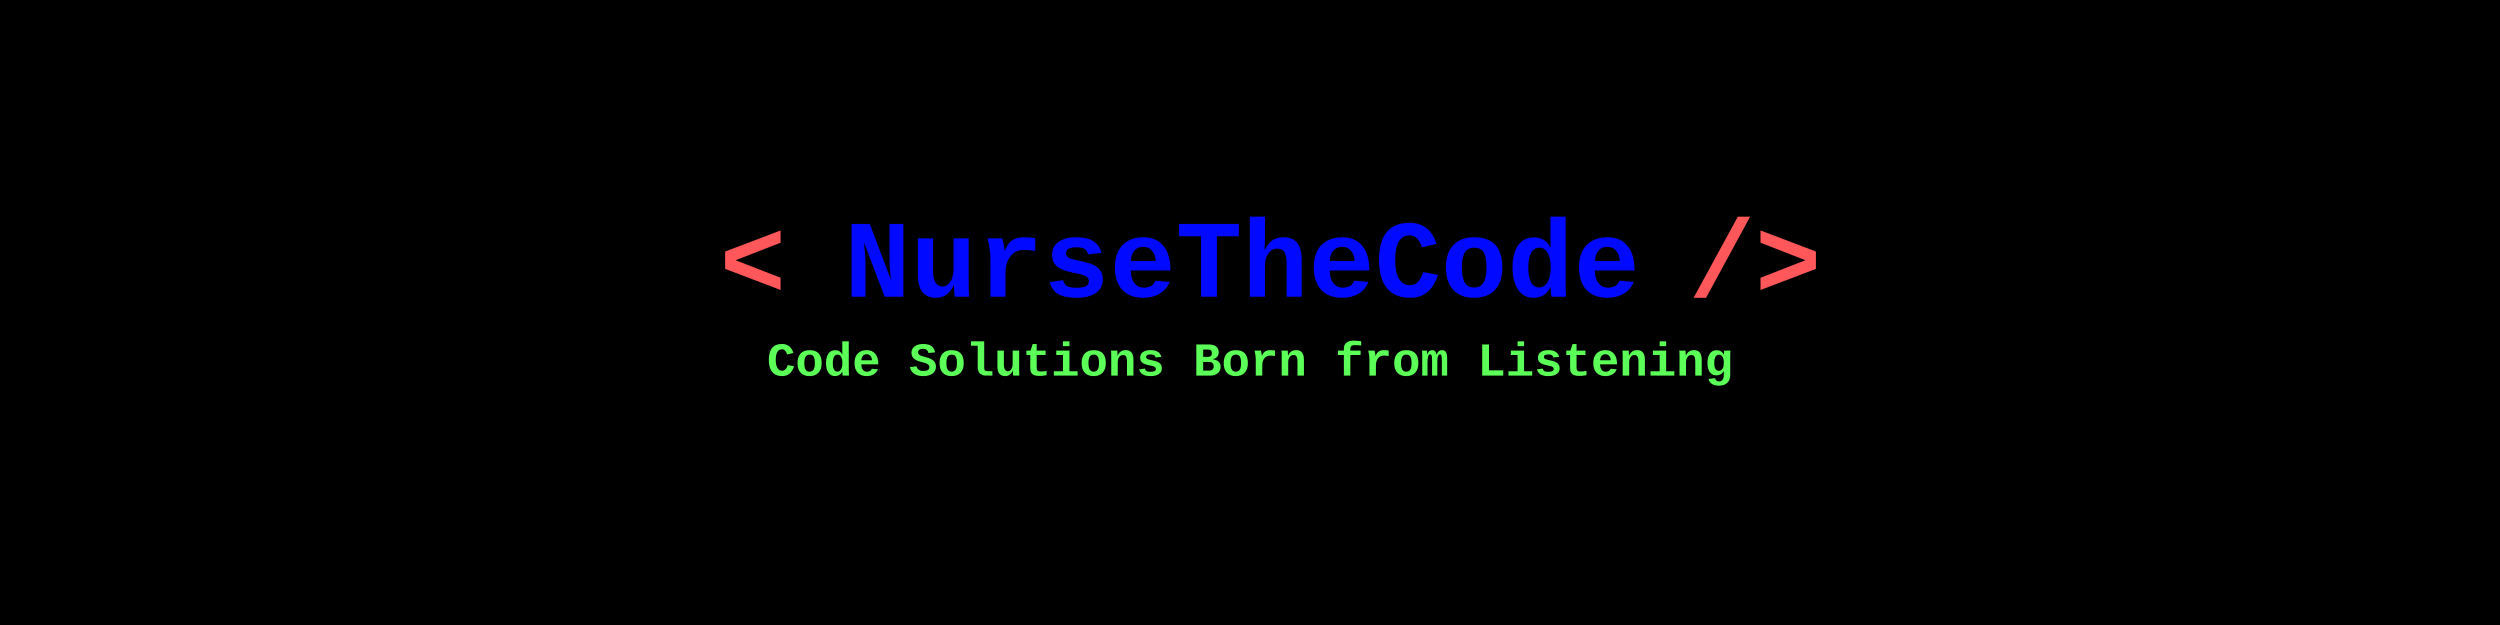
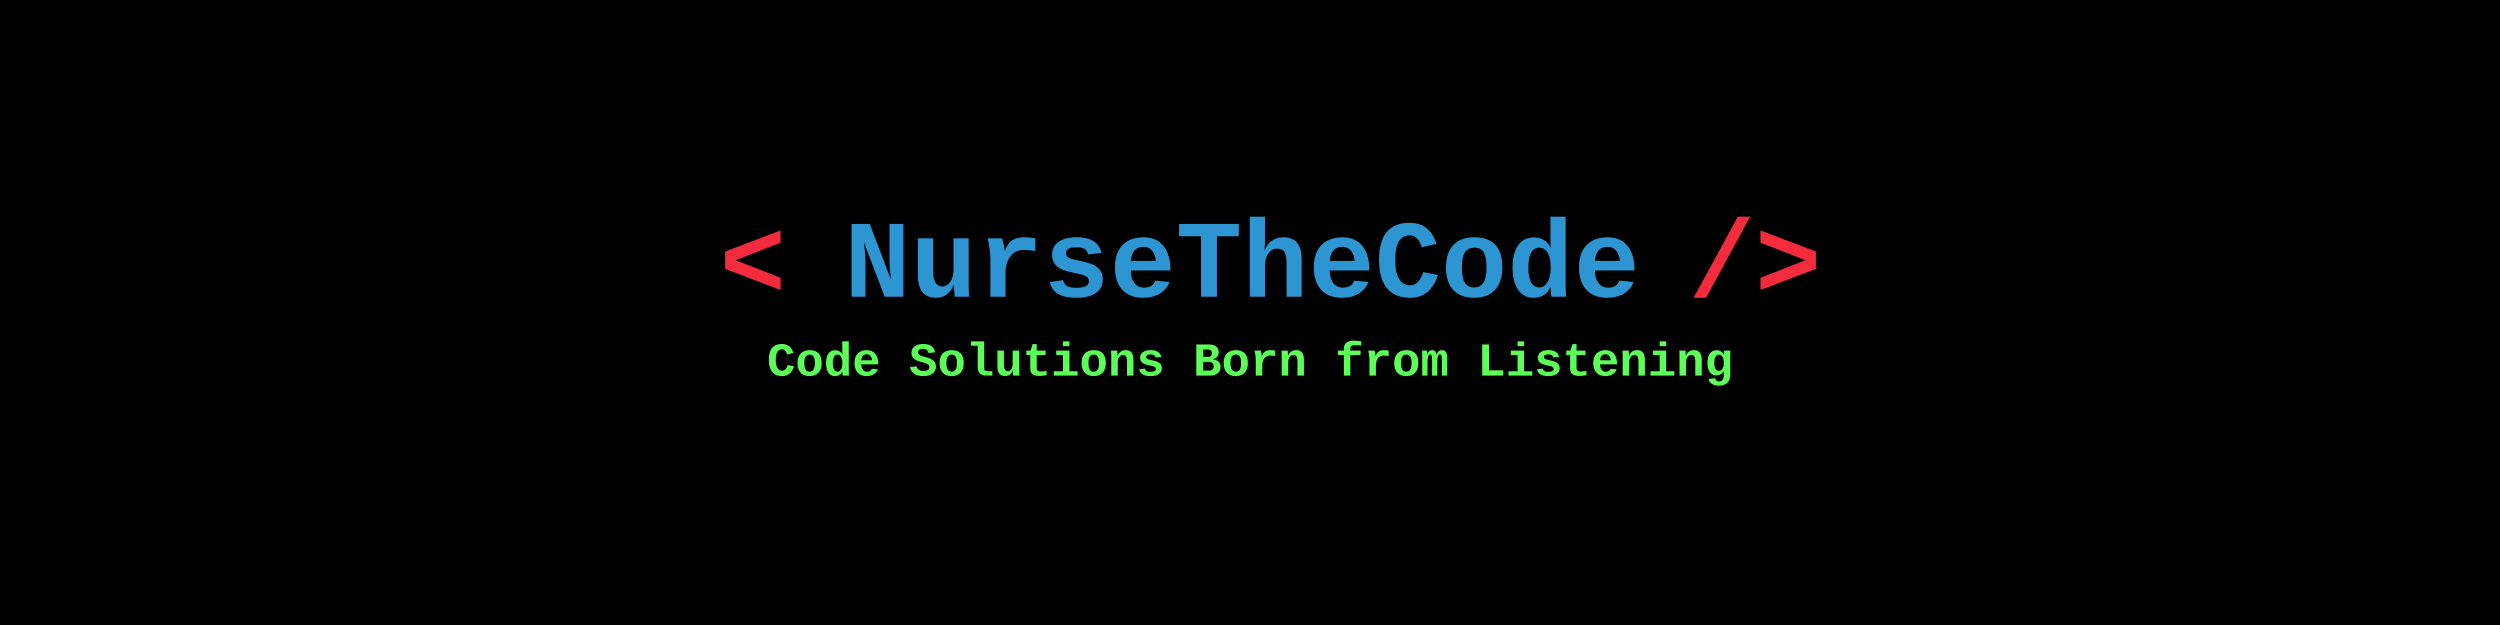
<svg xmlns="http://www.w3.org/2000/svg" width="1584" height="396" viewBox="0 0 1584 396">
  <style>
-         .cls-1 { fill: #0209ff; font-size: 70px; font-family: 'Courier New', monospace; text-anchor: middle; font-weight: bold;}
-         .cls-2 { fill: #ff575a; font-size: 70px; font-family: 'Courier New', monospace; text-anchor: middle; font-weight: bold;}
+         .cls-1 { fill: #2e95d3; font-size: 70px; font-family: 'Courier New', monospace; text-anchor: middle; font-weight: bold;}
+         .cls-2 { fill: #f22c3d; font-size: 70px; font-family: 'Courier New', monospace; text-anchor: middle; font-weight: bold;}
        .cls-3 { fill: #5cff57; font-size: 30px; font-family: 'Courier New', monospace; text-anchor: middle; font-weight: 600;}
    </style>
  <rect width="100%" height="100%" fill="black" />
  <text class="cls-2" x="477" y="188">&lt;</text>
  <text class="cls-1" x="787" y="188">NurseTheCode</text>
  <text class="cls-2" x="1112" y="188">/&gt;</text>
  <text class="cls-3" x="792" y="238">Code Solutions Born from Listening</text>
</svg>
